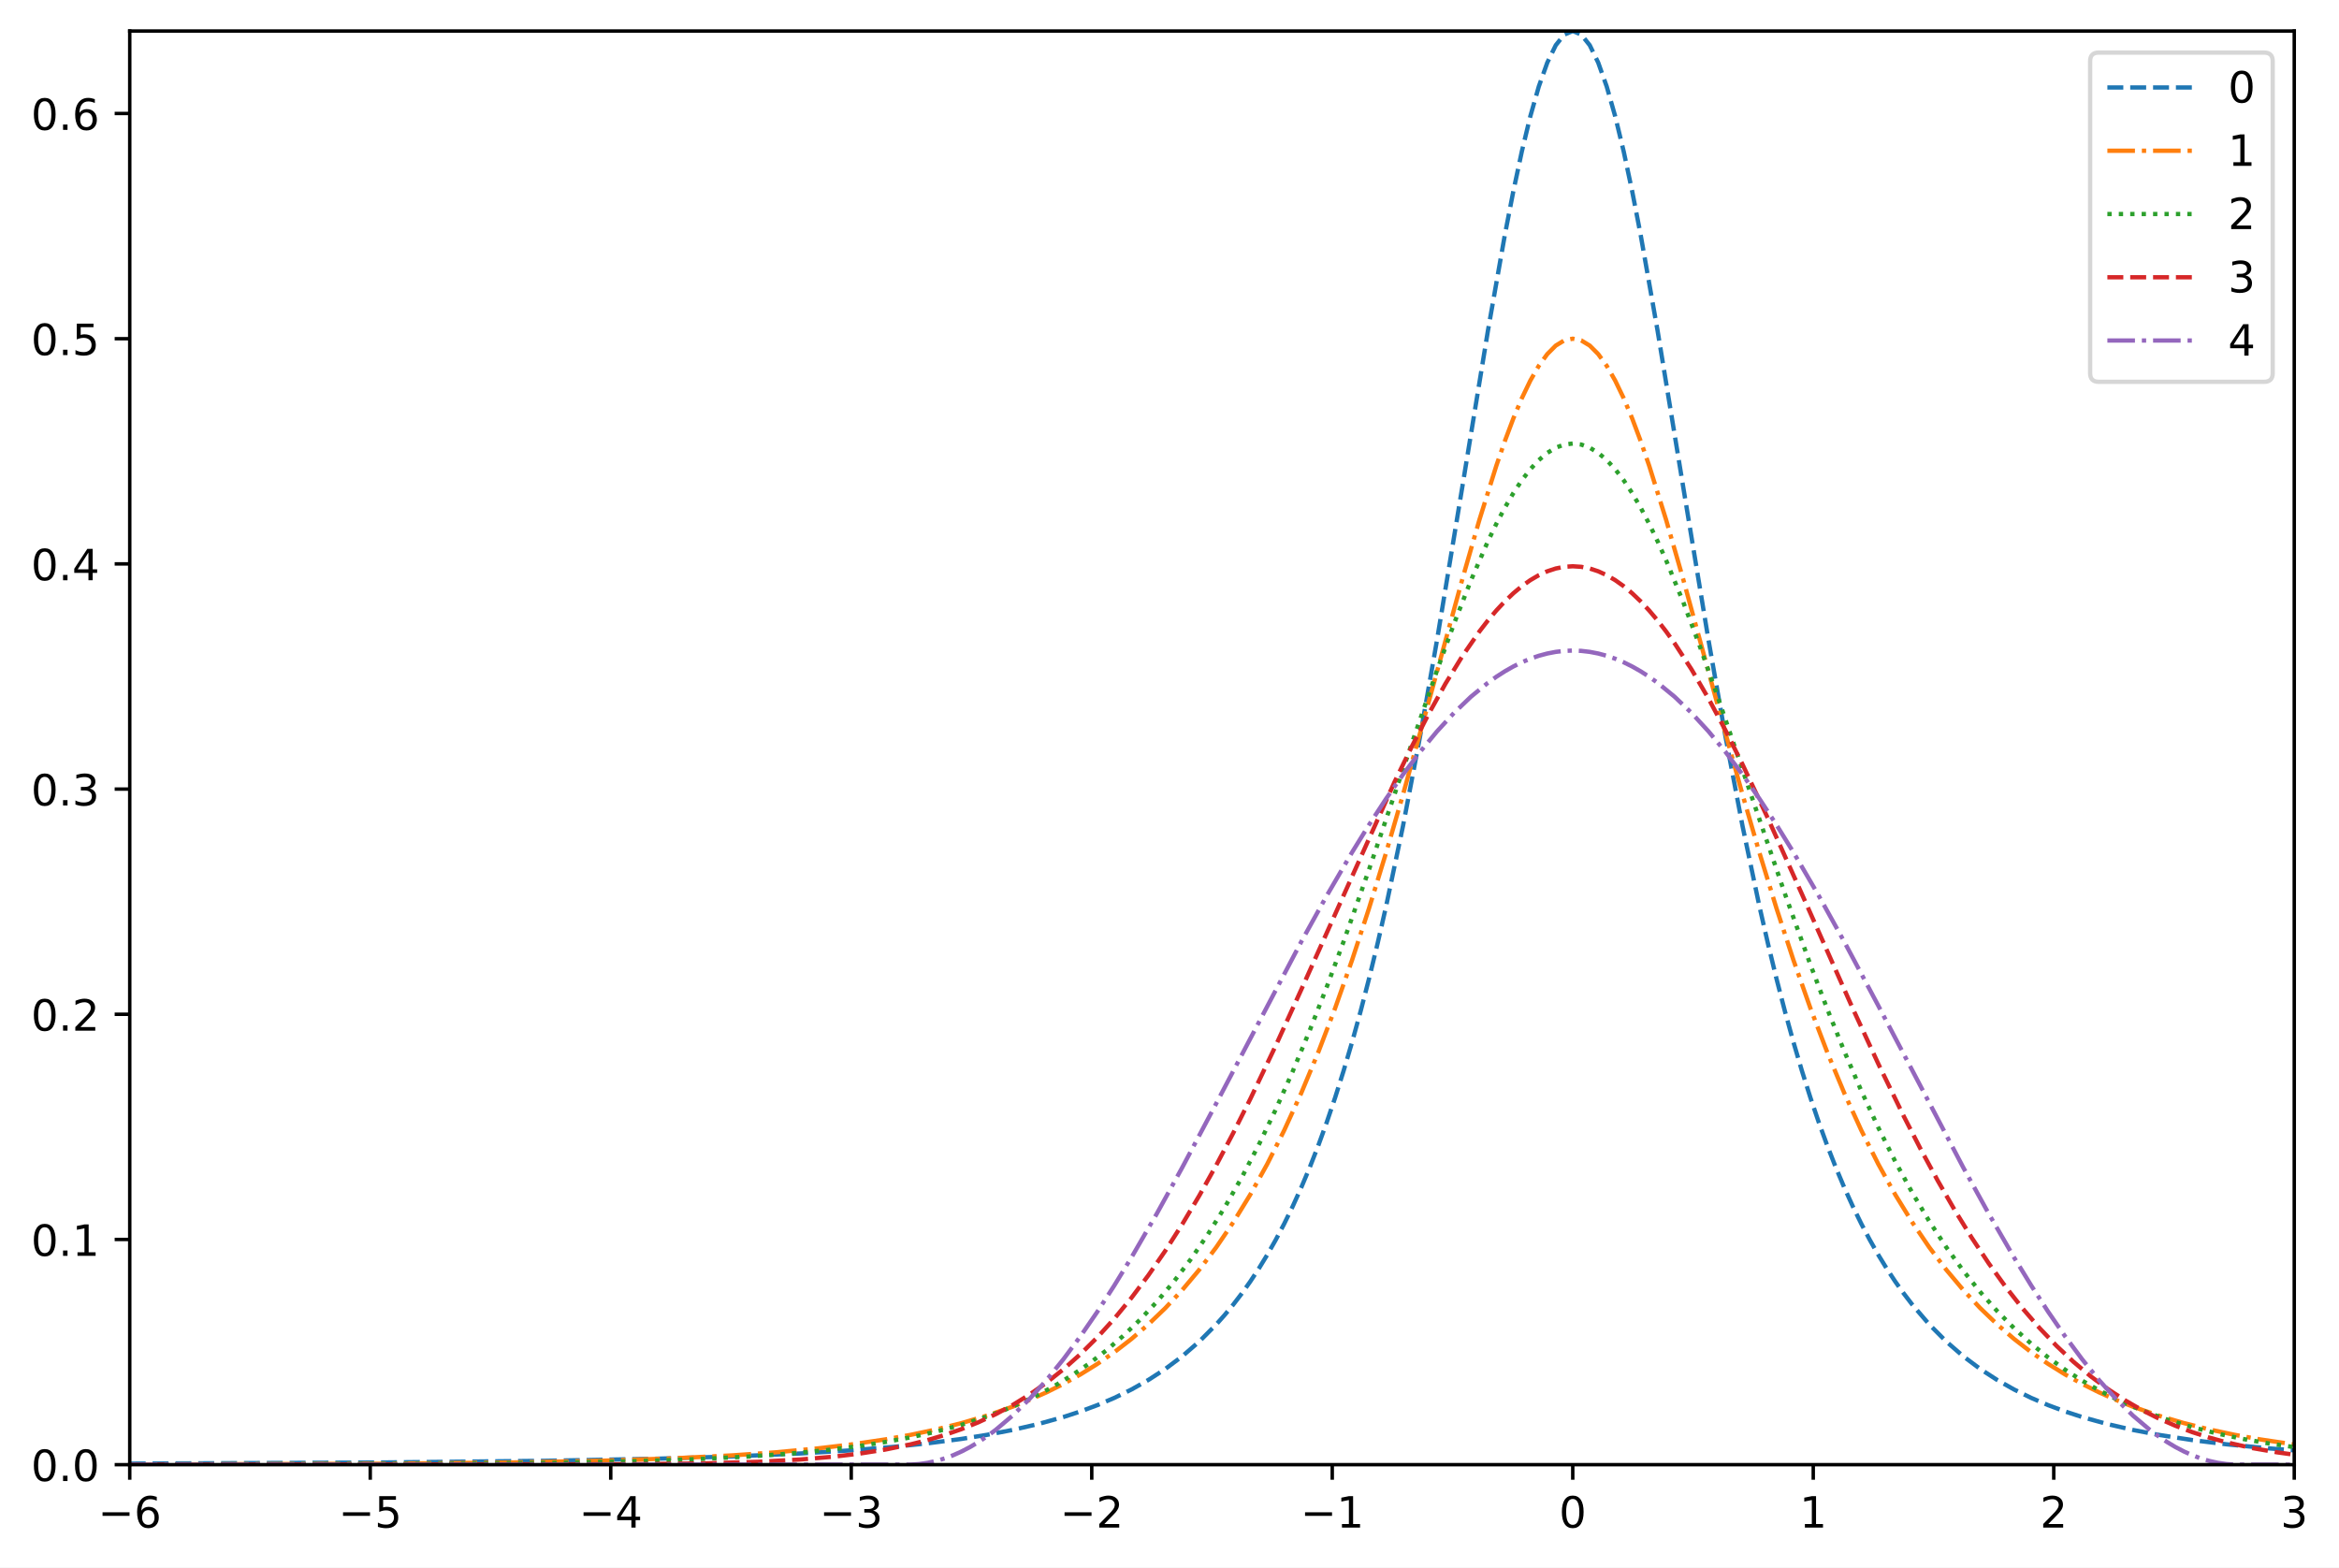
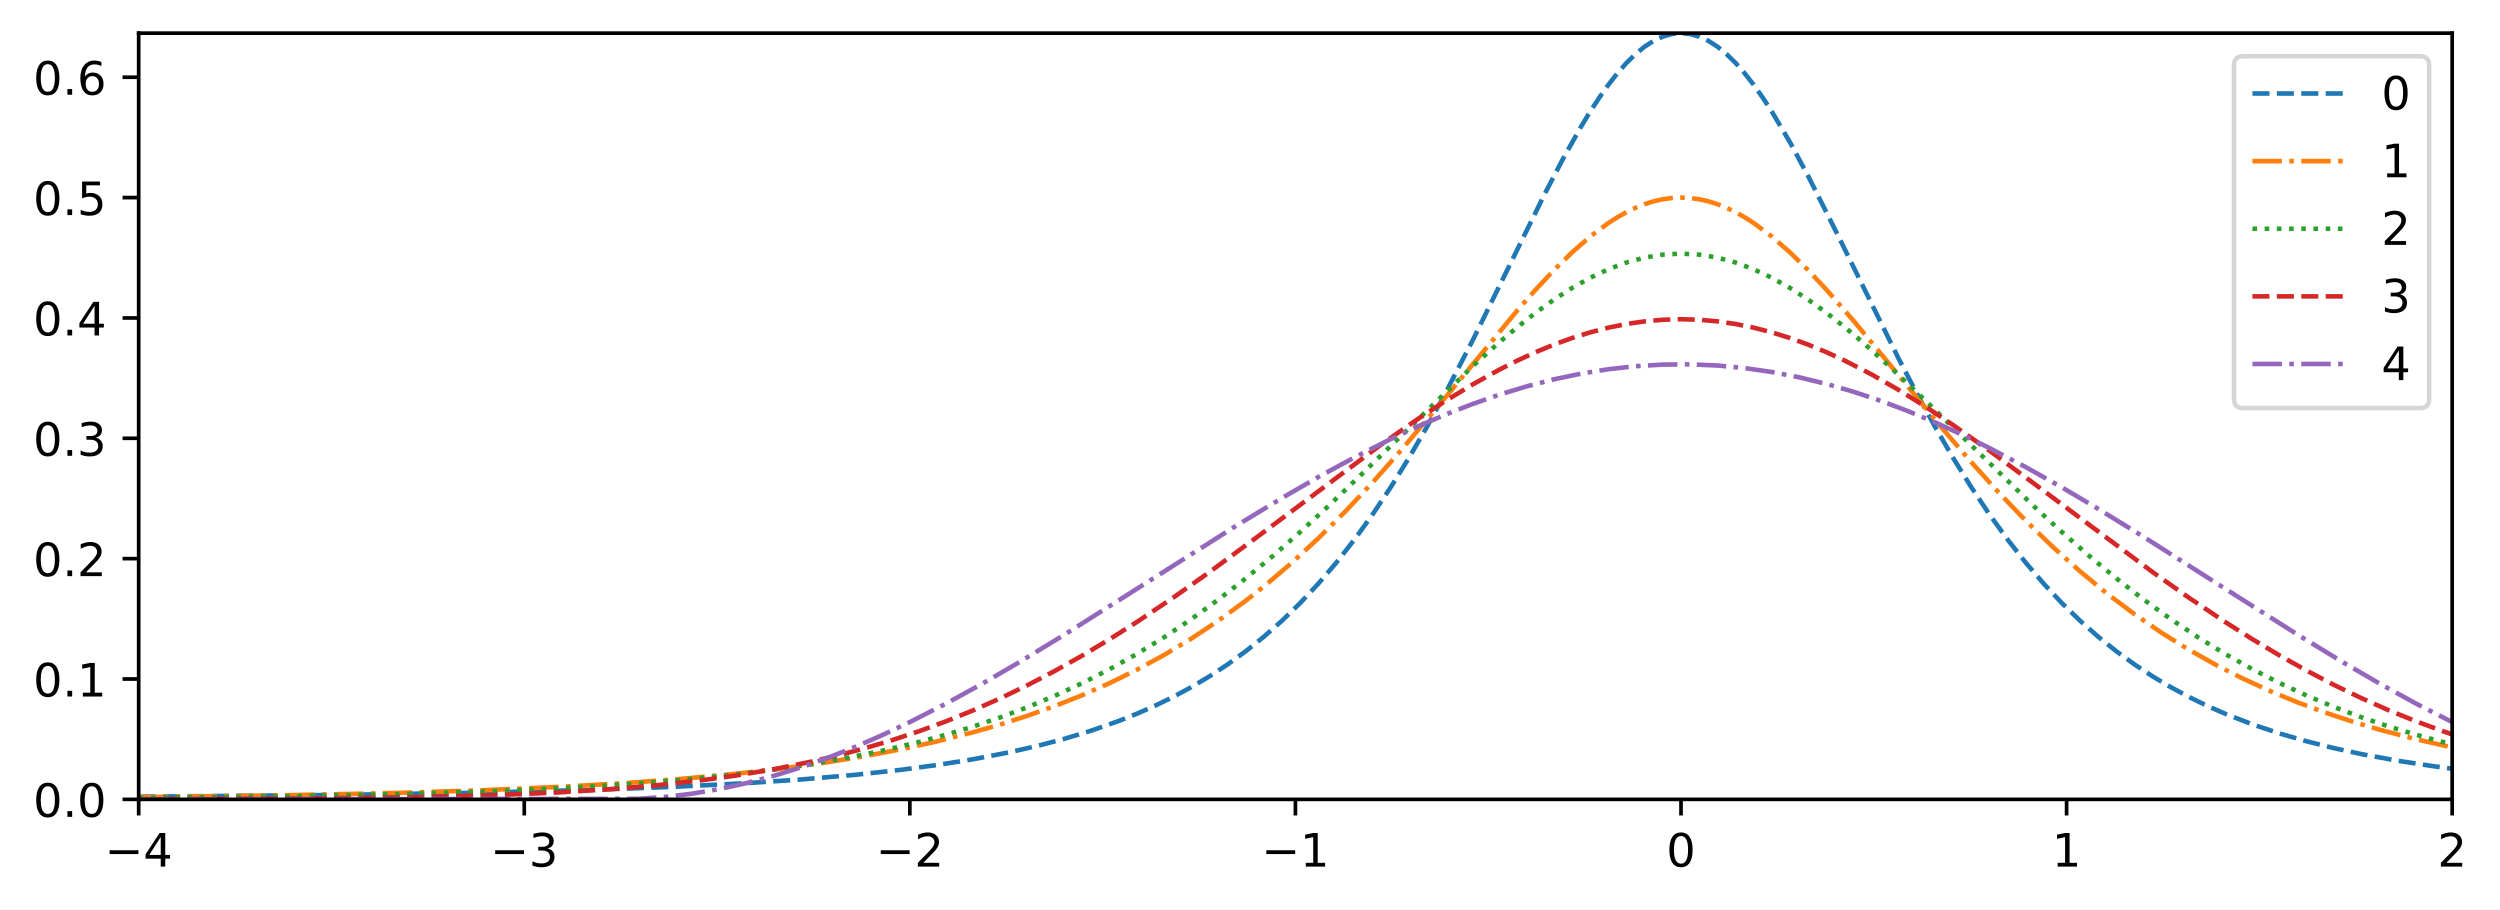
- <svg xmlns="http://www.w3.org/2000/svg" xmlns:xlink="http://www.w3.org/1999/xlink" height="363.718pt" version="1.1" viewBox="0 0 542.684 363.718" width="542.684pt">
+ <svg xmlns="http://www.w3.org/2000/svg" xmlns:xlink="http://www.w3.org/1999/xlink" height="197.398pt" version="1.1" viewBox="0 0 542.684 197.398" width="542.684pt">
  <defs>
    <style type="text/css">
*{stroke-linecap:butt;stroke-linejoin:round;white-space:pre;}
  </style>
  </defs>
  <g id="figure_1">
    <g id="patch_1">
-       <path d="M 0 363.718  L 542.684 363.718  L 542.684 0  L 0 0  z " style="fill:#ffffff;" />
+       <path d="M 0 197.398  L 542.684 197.398  L 542.684 0  L 0 0  z " style="fill:#ffffff;" />
    </g>
    <g id="axes_1">
      <g id="patch_2">
-         <path d="M 30.103 339.84  L 532.303 339.84  L 532.303 7.2  L 30.103 7.2  z " style="fill:#ffffff;" />
+         <path d="M 30.103 173.52  L 532.303 173.52  L 532.303 7.2  L 30.103 7.2  z " style="fill:#ffffff;" />
      </g>
      <g id="matplotlib.axis_1">
        <g id="xtick_1">
          <g id="line2d_1">
            <defs>
-               <path d="M 0 0  L 0 3.5  " id="m14706426e0" style="stroke:#000000;stroke-width:0.8;" />
-             </defs>
-             <g>
-               <use style="stroke:#000000;stroke-width:0.8;" x="30.103" xlink:href="#m14706426e0" y="339.84" />
+               <path d="M 0 0  L 0 3.5  " id="m301bb4b51c" style="stroke:#000000;stroke-width:0.8;" />
+             </defs>
+             <g>
+               <use style="stroke:#000000;stroke-width:0.8;" x="30.103" xlink:href="#m301bb4b51c" y="173.52" />
            </g>
          </g>
          <g id="text_1">
            <defs>
              <path d="M 10.594 35.5  L 73.188 35.5  L 73.188 27.203  L 10.594 27.203  z " id="DejaVuSans-8722" />
-               <path d="M 33.016 40.375  Q 26.375 40.375 22.484 35.828  Q 18.609 31.297 18.609 23.391  Q 18.609 15.531 22.484 10.953  Q 26.375 6.391 33.016 6.391  Q 39.656 6.391 43.531 10.953  Q 47.406 15.531 47.406 23.391  Q 47.406 31.297 43.531 35.828  Q 39.656 40.375 33.016 40.375  z M 52.594 71.297  L 52.594 62.312  Q 48.875 64.062 45.094 64.984  Q 41.312 65.922 37.594 65.922  Q 27.828 65.922 22.672 59.328  Q 17.531 52.734 16.797 39.406  Q 19.672 43.656 24.016 45.922  Q 28.375 48.188 33.594 48.188  Q 44.578 48.188 50.953 41.516  Q 57.328 34.859 57.328 23.391  Q 57.328 12.156 50.688 5.359  Q 44.047 -1.422 33.016 -1.422  Q 20.359 -1.422 13.672 8.266  Q 6.984 17.969 6.984 36.375  Q 6.984 53.656 15.188 63.938  Q 23.391 74.219 37.203 74.219  Q 40.922 74.219 44.703 73.484  Q 48.484 72.75 52.594 71.297  z " id="DejaVuSans-54" />
-             </defs>
-             <g transform="translate(22.73203 354.4384)scale(0.1 -0.1)">
+               <path d="M 37.797 64.312  L 12.891 25.391  L 37.797 25.391  z M 35.203 72.906  L 47.609 72.906  L 47.609 25.391  L 58.016 25.391  L 58.016 17.188  L 47.609 17.188  L 47.609 0  L 37.797 0  L 37.797 17.188  L 4.891 17.188  L 4.891 26.703  z " id="DejaVuSans-52" />
+             </defs>
+             <g transform="translate(22.73203 188.1184)scale(0.1 -0.1)">
              <use xlink:href="#DejaVuSans-8722" />
-               <use x="83.789" xlink:href="#DejaVuSans-54" />
+               <use x="83.789" xlink:href="#DejaVuSans-52" />
            </g>
          </g>
        </g>
        <g id="xtick_2">
          <g id="line2d_2">
            <g>
-               <use style="stroke:#000000;stroke-width:0.8;" x="85.903" xlink:href="#m14706426e0" y="339.84" />
+               <use style="stroke:#000000;stroke-width:0.8;" x="113.803" xlink:href="#m301bb4b51c" y="173.52" />
            </g>
          </g>
          <g id="text_2">
            <defs>
-               <path d="M 10.797 72.906  L 49.516 72.906  L 49.516 64.594  L 19.828 64.594  L 19.828 46.734  Q 21.969 47.469 24.109 47.828  Q 26.266 48.188 28.422 48.188  Q 40.625 48.188 47.75 41.5  Q 54.891 34.812 54.891 23.391  Q 54.891 11.625 47.562 5.094  Q 40.234 -1.422 26.906 -1.422  Q 22.312 -1.422 17.547 -0.641  Q 12.797 0.141 7.719 1.703  L 7.719 11.625  Q 12.109 9.234 16.797 8.062  Q 21.484 6.891 26.703 6.891  Q 35.156 6.891 40.078 11.328  Q 45.016 15.766 45.016 23.391  Q 45.016 31 40.078 35.438  Q 35.156 39.891 26.703 39.891  Q 22.75 39.891 18.812 39.016  Q 14.891 38.141 10.797 36.281  z " id="DejaVuSans-53" />
-             </defs>
-             <g transform="translate(78.53203 354.4384)scale(0.1 -0.1)">
+               <path d="M 40.578 39.312  Q 47.656 37.797 51.625 33  Q 55.609 28.219 55.609 21.188  Q 55.609 10.406 48.188 4.484  Q 40.766 -1.422 27.094 -1.422  Q 22.516 -1.422 17.656 -0.516  Q 12.797 0.391 7.625 2.203  L 7.625 11.719  Q 11.719 9.328 16.594 8.109  Q 21.484 6.891 26.812 6.891  Q 36.078 6.891 40.938 10.547  Q 45.797 14.203 45.797 21.188  Q 45.797 27.641 41.281 31.266  Q 36.766 34.906 28.719 34.906  L 20.219 34.906  L 20.219 43.016  L 29.109 43.016  Q 36.375 43.016 40.234 45.922  Q 44.094 48.828 44.094 54.297  Q 44.094 59.906 40.109 62.906  Q 36.141 65.922 28.719 65.922  Q 24.656 65.922 20.016 65.031  Q 15.375 64.156 9.812 62.312  L 9.812 71.094  Q 15.438 72.656 20.344 73.438  Q 25.25 74.219 29.594 74.219  Q 40.828 74.219 47.359 69.109  Q 53.906 64.016 53.906 55.328  Q 53.906 49.266 50.438 45.094  Q 46.969 40.922 40.578 39.312  z " id="DejaVuSans-51" />
+             </defs>
+             <g transform="translate(106.432 188.1184)scale(0.1 -0.1)">
              <use xlink:href="#DejaVuSans-8722" />
-               <use x="83.789" xlink:href="#DejaVuSans-53" />
+               <use x="83.789" xlink:href="#DejaVuSans-51" />
            </g>
          </g>
        </g>
        <g id="xtick_3">
          <g id="line2d_3">
            <g>
-               <use style="stroke:#000000;stroke-width:0.8;" x="141.703" xlink:href="#m14706426e0" y="339.84" />
+               <use style="stroke:#000000;stroke-width:0.8;" x="197.503" xlink:href="#m301bb4b51c" y="173.52" />
            </g>
          </g>
          <g id="text_3">
            <defs>
-               <path d="M 37.797 64.312  L 12.891 25.391  L 37.797 25.391  z M 35.203 72.906  L 47.609 72.906  L 47.609 25.391  L 58.016 25.391  L 58.016 17.188  L 47.609 17.188  L 47.609 0  L 37.797 0  L 37.797 17.188  L 4.891 17.188  L 4.891 26.703  z " id="DejaVuSans-52" />
-             </defs>
-             <g transform="translate(134.332 354.4384)scale(0.1 -0.1)">
+               <path d="M 19.188 8.297  L 53.609 8.297  L 53.609 0  L 7.328 0  L 7.328 8.297  Q 12.938 14.109 22.625 23.891  Q 32.328 33.688 34.812 36.531  Q 39.547 41.844 41.422 45.531  Q 43.312 49.219 43.312 52.781  Q 43.312 58.594 39.234 62.25  Q 35.156 65.922 28.609 65.922  Q 23.969 65.922 18.812 64.312  Q 13.672 62.703 7.812 59.422  L 7.812 69.391  Q 13.766 71.781 18.938 73  Q 24.125 74.219 28.422 74.219  Q 39.75 74.219 46.484 68.547  Q 53.219 62.891 53.219 53.422  Q 53.219 48.922 51.531 44.891  Q 49.859 40.875 45.406 35.406  Q 44.188 33.984 37.641 27.219  Q 31.109 20.453 19.188 8.297  z " id="DejaVuSans-50" />
+             </defs>
+             <g transform="translate(190.132 188.1184)scale(0.1 -0.1)">
              <use xlink:href="#DejaVuSans-8722" />
-               <use x="83.789" xlink:href="#DejaVuSans-52" />
+               <use x="83.789" xlink:href="#DejaVuSans-50" />
            </g>
          </g>
        </g>
        <g id="xtick_4">
          <g id="line2d_4">
            <g>
-               <use style="stroke:#000000;stroke-width:0.8;" x="197.503" xlink:href="#m14706426e0" y="339.84" />
+               <use style="stroke:#000000;stroke-width:0.8;" x="281.203" xlink:href="#m301bb4b51c" y="173.52" />
            </g>
          </g>
          <g id="text_4">
            <defs>
-               <path d="M 40.578 39.312  Q 47.656 37.797 51.625 33  Q 55.609 28.219 55.609 21.188  Q 55.609 10.406 48.188 4.484  Q 40.766 -1.422 27.094 -1.422  Q 22.516 -1.422 17.656 -0.516  Q 12.797 0.391 7.625 2.203  L 7.625 11.719  Q 11.719 9.328 16.594 8.109  Q 21.484 6.891 26.812 6.891  Q 36.078 6.891 40.938 10.547  Q 45.797 14.203 45.797 21.188  Q 45.797 27.641 41.281 31.266  Q 36.766 34.906 28.719 34.906  L 20.219 34.906  L 20.219 43.016  L 29.109 43.016  Q 36.375 43.016 40.234 45.922  Q 44.094 48.828 44.094 54.297  Q 44.094 59.906 40.109 62.906  Q 36.141 65.922 28.719 65.922  Q 24.656 65.922 20.016 65.031  Q 15.375 64.156 9.812 62.312  L 9.812 71.094  Q 15.438 72.656 20.344 73.438  Q 25.25 74.219 29.594 74.219  Q 40.828 74.219 47.359 69.109  Q 53.906 64.016 53.906 55.328  Q 53.906 49.266 50.438 45.094  Q 46.969 40.922 40.578 39.312  z " id="DejaVuSans-51" />
-             </defs>
-             <g transform="translate(190.132 354.4384)scale(0.1 -0.1)">
+               <path d="M 12.406 8.297  L 28.516 8.297  L 28.516 63.922  L 10.984 60.406  L 10.984 69.391  L 28.422 72.906  L 38.281 72.906  L 38.281 8.297  L 54.391 8.297  L 54.391 0  L 12.406 0  z " id="DejaVuSans-49" />
+             </defs>
+             <g transform="translate(273.832 188.1184)scale(0.1 -0.1)">
              <use xlink:href="#DejaVuSans-8722" />
-               <use x="83.789" xlink:href="#DejaVuSans-51" />
+               <use x="83.789" xlink:href="#DejaVuSans-49" />
            </g>
          </g>
        </g>
        <g id="xtick_5">
          <g id="line2d_5">
            <g>
-               <use style="stroke:#000000;stroke-width:0.8;" x="253.303" xlink:href="#m14706426e0" y="339.84" />
+               <use style="stroke:#000000;stroke-width:0.8;" x="364.903" xlink:href="#m301bb4b51c" y="173.52" />
            </g>
          </g>
          <g id="text_5">
            <defs>
-               <path d="M 19.188 8.297  L 53.609 8.297  L 53.609 0  L 7.328 0  L 7.328 8.297  Q 12.938 14.109 22.625 23.891  Q 32.328 33.688 34.812 36.531  Q 39.547 41.844 41.422 45.531  Q 43.312 49.219 43.312 52.781  Q 43.312 58.594 39.234 62.25  Q 35.156 65.922 28.609 65.922  Q 23.969 65.922 18.812 64.312  Q 13.672 62.703 7.812 59.422  L 7.812 69.391  Q 13.766 71.781 18.938 73  Q 24.125 74.219 28.422 74.219  Q 39.75 74.219 46.484 68.547  Q 53.219 62.891 53.219 53.422  Q 53.219 48.922 51.531 44.891  Q 49.859 40.875 45.406 35.406  Q 44.188 33.984 37.641 27.219  Q 31.109 20.453 19.188 8.297  z " id="DejaVuSans-50" />
-             </defs>
-             <g transform="translate(245.932 354.4384)scale(0.1 -0.1)">
-               <use xlink:href="#DejaVuSans-8722" />
-               <use x="83.789" xlink:href="#DejaVuSans-50" />
+               <path d="M 31.781 66.406  Q 24.172 66.406 20.328 58.906  Q 16.5 51.422 16.5 36.375  Q 16.5 21.391 20.328 13.891  Q 24.172 6.391 31.781 6.391  Q 39.453 6.391 43.281 13.891  Q 47.125 21.391 47.125 36.375  Q 47.125 51.422 43.281 58.906  Q 39.453 66.406 31.781 66.406  z M 31.781 74.219  Q 44.047 74.219 50.516 64.516  Q 56.984 54.828 56.984 36.375  Q 56.984 17.969 50.516 8.266  Q 44.047 -1.422 31.781 -1.422  Q 19.531 -1.422 13.062 8.266  Q 6.594 17.969 6.594 36.375  Q 6.594 54.828 13.062 64.516  Q 19.531 74.219 31.781 74.219  z " id="DejaVuSans-48" />
+             </defs>
+             <g transform="translate(361.7219 188.1184)scale(0.1 -0.1)">
+               <use xlink:href="#DejaVuSans-48" />
            </g>
          </g>
        </g>
        <g id="xtick_6">
          <g id="line2d_6">
            <g>
-               <use style="stroke:#000000;stroke-width:0.8;" x="309.103" xlink:href="#m14706426e0" y="339.84" />
+               <use style="stroke:#000000;stroke-width:0.8;" x="448.603" xlink:href="#m301bb4b51c" y="173.52" />
            </g>
          </g>
          <g id="text_6">
-             <defs>
-               <path d="M 12.406 8.297  L 28.516 8.297  L 28.516 63.922  L 10.984 60.406  L 10.984 69.391  L 28.422 72.906  L 38.281 72.906  L 38.281 8.297  L 54.391 8.297  L 54.391 0  L 12.406 0  z " id="DejaVuSans-49" />
-             </defs>
-             <g transform="translate(301.732 354.4384)scale(0.1 -0.1)">
-               <use xlink:href="#DejaVuSans-8722" />
-               <use x="83.789" xlink:href="#DejaVuSans-49" />
+             <g transform="translate(445.4219 188.1184)scale(0.1 -0.1)">
+               <use xlink:href="#DejaVuSans-49" />
            </g>
          </g>
        </g>
        <g id="xtick_7">
          <g id="line2d_7">
            <g>
-               <use style="stroke:#000000;stroke-width:0.8;" x="364.903" xlink:href="#m14706426e0" y="339.84" />
+               <use style="stroke:#000000;stroke-width:0.8;" x="532.303" xlink:href="#m301bb4b51c" y="173.52" />
            </g>
          </g>
          <g id="text_7">
-             <defs>
-               <path d="M 31.781 66.406  Q 24.172 66.406 20.328 58.906  Q 16.5 51.422 16.5 36.375  Q 16.5 21.391 20.328 13.891  Q 24.172 6.391 31.781 6.391  Q 39.453 6.391 43.281 13.891  Q 47.125 21.391 47.125 36.375  Q 47.125 51.422 43.281 58.906  Q 39.453 66.406 31.781 66.406  z M 31.781 74.219  Q 44.047 74.219 50.516 64.516  Q 56.984 54.828 56.984 36.375  Q 56.984 17.969 50.516 8.266  Q 44.047 -1.422 31.781 -1.422  Q 19.531 -1.422 13.062 8.266  Q 6.594 17.969 6.594 36.375  Q 6.594 54.828 13.062 64.516  Q 19.531 74.219 31.781 74.219  z " id="DejaVuSans-48" />
-             </defs>
-             <g transform="translate(361.7219 354.4384)scale(0.1 -0.1)">
-               <use xlink:href="#DejaVuSans-48" />
-             </g>
-           </g>
-         </g>
-         <g id="xtick_8">
-           <g id="line2d_8">
-             <g>
-               <use style="stroke:#000000;stroke-width:0.8;" x="420.703" xlink:href="#m14706426e0" y="339.84" />
-             </g>
-           </g>
-           <g id="text_8">
-             <g transform="translate(417.5219 354.4384)scale(0.1 -0.1)">
-               <use xlink:href="#DejaVuSans-49" />
-             </g>
-           </g>
-         </g>
-         <g id="xtick_9">
-           <g id="line2d_9">
-             <g>
-               <use style="stroke:#000000;stroke-width:0.8;" x="476.503" xlink:href="#m14706426e0" y="339.84" />
-             </g>
-           </g>
-           <g id="text_9">
-             <g transform="translate(473.3219 354.4384)scale(0.1 -0.1)">
+             <g transform="translate(529.1219 188.1184)scale(0.1 -0.1)">
              <use xlink:href="#DejaVuSans-50" />
-             </g>
-           </g>
-         </g>
-         <g id="xtick_10">
-           <g id="line2d_10">
-             <g>
-               <use style="stroke:#000000;stroke-width:0.8;" x="532.303" xlink:href="#m14706426e0" y="339.84" />
-             </g>
-           </g>
-           <g id="text_10">
-             <g transform="translate(529.1219 354.4384)scale(0.1 -0.1)">
-               <use xlink:href="#DejaVuSans-51" />
            </g>
          </g>
        </g>
      </g>
      <g id="matplotlib.axis_2">
        <g id="ytick_1">
+           <g id="line2d_8">
+             <defs>
+               <path d="M 0 0  L -3.5 0  " id="ma99f7a54d0" style="stroke:#000000;stroke-width:0.8;" />
+             </defs>
+             <g>
+               <use style="stroke:#000000;stroke-width:0.8;" x="30.103" xlink:href="#ma99f7a54d0" y="173.52" />
+             </g>
+           </g>
+           <g id="text_8">
+             <defs>
+               <path d="M 10.688 12.406  L 21 12.406  L 21 0  L 10.688 0  z " id="DejaVuSans-46" />
+             </defs>
+             <g transform="translate(7.2 177.3192)scale(0.1 -0.1)">
+               <use xlink:href="#DejaVuSans-48" />
+               <use x="63.623" xlink:href="#DejaVuSans-46" />
+               <use x="95.41" xlink:href="#DejaVuSans-48" />
+             </g>
+           </g>
+         </g>
+         <g id="ytick_2">
+           <g id="line2d_9">
+             <g>
+               <use style="stroke:#000000;stroke-width:0.8;" x="30.103" xlink:href="#ma99f7a54d0" y="147.395" />
+             </g>
+           </g>
+           <g id="text_9">
+             <g transform="translate(7.2 151.1937)scale(0.1 -0.1)">
+               <use xlink:href="#DejaVuSans-48" />
+               <use x="63.623" xlink:href="#DejaVuSans-46" />
+               <use x="95.41" xlink:href="#DejaVuSans-49" />
+             </g>
+           </g>
+         </g>
+         <g id="ytick_3">
+           <g id="line2d_10">
+             <g>
+               <use style="stroke:#000000;stroke-width:0.8;" x="30.103" xlink:href="#ma99f7a54d0" y="121.269" />
+             </g>
+           </g>
+           <g id="text_10">
+             <g transform="translate(7.2 125.0683)scale(0.1 -0.1)">
+               <use xlink:href="#DejaVuSans-48" />
+               <use x="63.623" xlink:href="#DejaVuSans-46" />
+               <use x="95.41" xlink:href="#DejaVuSans-50" />
+             </g>
+           </g>
+         </g>
+         <g id="ytick_4">
          <g id="line2d_11">
-             <defs>
-               <path d="M 0 0  L -3.5 0  " id="m48f0258d68" style="stroke:#000000;stroke-width:0.8;" />
-             </defs>
-             <g>
-               <use style="stroke:#000000;stroke-width:0.8;" x="30.103" xlink:href="#m48f0258d68" y="339.84" />
+             <g>
+               <use style="stroke:#000000;stroke-width:0.8;" x="30.103" xlink:href="#ma99f7a54d0" y="95.144" />
            </g>
          </g>
          <g id="text_11">
-             <defs>
-               <path d="M 10.688 12.406  L 21 12.406  L 21 0  L 10.688 0  z " id="DejaVuSans-46" />
-             </defs>
-             <g transform="translate(7.2 343.6392)scale(0.1 -0.1)">
-               <use xlink:href="#DejaVuSans-48" />
-               <use x="63.623" xlink:href="#DejaVuSans-46" />
-               <use x="95.41" xlink:href="#DejaVuSans-48" />
-             </g>
-           </g>
-         </g>
-         <g id="ytick_2">
+             <g transform="translate(7.2 98.94276)scale(0.1 -0.1)">
+               <use xlink:href="#DejaVuSans-48" />
+               <use x="63.623" xlink:href="#DejaVuSans-46" />
+               <use x="95.41" xlink:href="#DejaVuSans-51" />
+             </g>
+           </g>
+         </g>
+         <g id="ytick_5">
          <g id="line2d_12">
            <g>
-               <use style="stroke:#000000;stroke-width:0.8;" x="30.103" xlink:href="#m48f0258d68" y="287.589" />
+               <use style="stroke:#000000;stroke-width:0.8;" x="30.103" xlink:href="#ma99f7a54d0" y="69.018" />
            </g>
          </g>
          <g id="text_12">
-             <g transform="translate(7.2 291.3883)scale(0.1 -0.1)">
-               <use xlink:href="#DejaVuSans-48" />
-               <use x="63.623" xlink:href="#DejaVuSans-46" />
-               <use x="95.41" xlink:href="#DejaVuSans-49" />
-             </g>
-           </g>
-         </g>
-         <g id="ytick_3">
+             <g transform="translate(7.2 72.81728)scale(0.1 -0.1)">
+               <use xlink:href="#DejaVuSans-48" />
+               <use x="63.623" xlink:href="#DejaVuSans-46" />
+               <use x="95.41" xlink:href="#DejaVuSans-52" />
+             </g>
+           </g>
+         </g>
+         <g id="ytick_6">
          <g id="line2d_13">
            <g>
-               <use style="stroke:#000000;stroke-width:0.8;" x="30.103" xlink:href="#m48f0258d68" y="235.338" />
+               <use style="stroke:#000000;stroke-width:0.8;" x="30.103" xlink:href="#ma99f7a54d0" y="42.893" />
            </g>
          </g>
          <g id="text_13">
-             <g transform="translate(7.2 239.1373)scale(0.1 -0.1)">
-               <use xlink:href="#DejaVuSans-48" />
-               <use x="63.623" xlink:href="#DejaVuSans-46" />
-               <use x="95.41" xlink:href="#DejaVuSans-50" />
-             </g>
-           </g>
-         </g>
-         <g id="ytick_4">
+             <defs>
+               <path d="M 10.797 72.906  L 49.516 72.906  L 49.516 64.594  L 19.828 64.594  L 19.828 46.734  Q 21.969 47.469 24.109 47.828  Q 26.266 48.188 28.422 48.188  Q 40.625 48.188 47.75 41.5  Q 54.891 34.812 54.891 23.391  Q 54.891 11.625 47.562 5.094  Q 40.234 -1.422 26.906 -1.422  Q 22.312 -1.422 17.547 -0.641  Q 12.797 0.141 7.719 1.703  L 7.719 11.625  Q 12.109 9.234 16.797 8.062  Q 21.484 6.891 26.703 6.891  Q 35.156 6.891 40.078 11.328  Q 45.016 15.766 45.016 23.391  Q 45.016 31 40.078 35.438  Q 35.156 39.891 26.703 39.891  Q 22.75 39.891 18.812 39.016  Q 14.891 38.141 10.797 36.281  z " id="DejaVuSans-53" />
+             </defs>
+             <g transform="translate(7.2 46.6918)scale(0.1 -0.1)">
+               <use xlink:href="#DejaVuSans-48" />
+               <use x="63.623" xlink:href="#DejaVuSans-46" />
+               <use x="95.41" xlink:href="#DejaVuSans-53" />
+             </g>
+           </g>
+         </g>
+         <g id="ytick_7">
          <g id="line2d_14">
            <g>
-               <use style="stroke:#000000;stroke-width:0.8;" x="30.103" xlink:href="#m48f0258d68" y="183.087" />
+               <use style="stroke:#000000;stroke-width:0.8;" x="30.103" xlink:href="#ma99f7a54d0" y="16.767" />
            </g>
          </g>
          <g id="text_14">
-             <g transform="translate(7.2 186.8863)scale(0.1 -0.1)">
-               <use xlink:href="#DejaVuSans-48" />
-               <use x="63.623" xlink:href="#DejaVuSans-46" />
-               <use x="95.41" xlink:href="#DejaVuSans-51" />
-             </g>
-           </g>
-         </g>
-         <g id="ytick_5">
-           <g id="line2d_15">
-             <g>
-               <use style="stroke:#000000;stroke-width:0.8;" x="30.103" xlink:href="#m48f0258d68" y="130.836" />
-             </g>
-           </g>
-           <g id="text_15">
-             <g transform="translate(7.2 134.6353)scale(0.1 -0.1)">
-               <use xlink:href="#DejaVuSans-48" />
-               <use x="63.623" xlink:href="#DejaVuSans-46" />
-               <use x="95.41" xlink:href="#DejaVuSans-52" />
-             </g>
-           </g>
-         </g>
-         <g id="ytick_6">
-           <g id="line2d_16">
-             <g>
-               <use style="stroke:#000000;stroke-width:0.8;" x="30.103" xlink:href="#m48f0258d68" y="78.585" />
-             </g>
-           </g>
-           <g id="text_16">
-             <g transform="translate(7.2 82.38437)scale(0.1 -0.1)">
-               <use xlink:href="#DejaVuSans-48" />
-               <use x="63.623" xlink:href="#DejaVuSans-46" />
-               <use x="95.41" xlink:href="#DejaVuSans-53" />
-             </g>
-           </g>
-         </g>
-         <g id="ytick_7">
-           <g id="line2d_17">
-             <g>
-               <use style="stroke:#000000;stroke-width:0.8;" x="30.103" xlink:href="#m48f0258d68" y="26.334" />
-             </g>
-           </g>
-           <g id="text_17">
-             <g transform="translate(7.2 30.1334)scale(0.1 -0.1)">
+             <defs>
+               <path d="M 33.016 40.375  Q 26.375 40.375 22.484 35.828  Q 18.609 31.297 18.609 23.391  Q 18.609 15.531 22.484 10.953  Q 26.375 6.391 33.016 6.391  Q 39.656 6.391 43.531 10.953  Q 47.406 15.531 47.406 23.391  Q 47.406 31.297 43.531 35.828  Q 39.656 40.375 33.016 40.375  z M 52.594 71.297  L 52.594 62.312  Q 48.875 64.062 45.094 64.984  Q 41.312 65.922 37.594 65.922  Q 27.828 65.922 22.672 59.328  Q 17.531 52.734 16.797 39.406  Q 19.672 43.656 24.016 45.922  Q 28.375 48.188 33.594 48.188  Q 44.578 48.188 50.953 41.516  Q 57.328 34.859 57.328 23.391  Q 57.328 12.156 50.688 5.359  Q 44.047 -1.422 33.016 -1.422  Q 20.359 -1.422 13.672 8.266  Q 6.984 17.969 6.984 36.375  Q 6.984 53.656 15.188 63.938  Q 23.391 74.219 37.203 74.219  Q 40.922 74.219 44.703 73.484  Q 48.484 72.75 52.594 71.297  z " id="DejaVuSans-54" />
+             </defs>
+             <g transform="translate(7.2 20.56631)scale(0.1 -0.1)">
              <use xlink:href="#DejaVuSans-48" />
              <use x="63.623" xlink:href="#DejaVuSans-46" />
              <use x="95.41" xlink:href="#DejaVuSans-54" />
            </g>
          </g>
        </g>
      </g>
+       <g id="line2d_15">
+         <path clip-path="url(#p2120c4fda6)" d="M 30.103 172.944  L 73.43 172.555  L 104.941 172.053  L 128.574 171.454  L 146.298 170.801  L 162.054 170  L 173.87 169.206  L 185.687 168.187  L 195.534 167.112  L 203.411 166.063  L 211.289 164.804  L 219.167 163.288  L 225.075 161.946  L 230.983 160.397  L 236.891 158.603  L 242.8 156.523  L 246.738 154.954  L 250.677 153.221  L 254.616 151.305  L 258.555 149.187  L 262.494 146.845  L 266.433 144.258  L 270.371 141.401  L 274.31 138.248  L 278.249 134.773  L 282.188 130.95  L 286.127 126.752  L 290.065 122.155  L 294.004 117.137  L 297.943 111.682  L 301.882 105.779  L 305.821 99.429  L 309.76 92.645  L 313.698 85.454  L 319.607 74.018  L 327.484 57.993  L 335.362 42.006  L 339.301 34.443  L 343.24 27.429  L 345.209 24.192  L 347.178 21.17  L 349.148 18.388  L 351.117 15.87  L 353.087 13.637  L 355.056 11.71  L 357.025 10.108  L 358.995 8.845  L 360.964 7.934  L 362.934 7.384  L 364.903 7.2  L 366.873 7.384  L 368.842 7.934  L 370.811 8.845  L 372.781 10.108  L 374.75 11.71  L 376.72 13.637  L 378.689 15.87  L 380.658 18.388  L 382.628 21.17  L 384.597 24.192  L 388.536 30.854  L 392.475 38.168  L 398.383 49.917  L 412.169 77.905  L 416.108 85.454  L 420.047 92.645  L 423.985 99.429  L 427.924 105.779  L 431.863 111.682  L 435.802 117.137  L 439.741 122.155  L 443.68 126.752  L 447.618 130.95  L 451.557 134.773  L 455.496 138.248  L 459.435 141.401  L 463.374 144.258  L 467.313 146.845  L 471.251 149.187  L 475.19 151.305  L 479.129 153.221  L 483.068 154.954  L 488.976 157.251  L 494.884 159.23  L 500.793 160.938  L 506.701 162.415  L 512.609 163.694  L 520.487 165.141  L 528.364 166.343  L 532.303 166.867  L 532.303 166.867  " style="fill:none;stroke:#1f77b4;stroke-dasharray:3.7,1.6;stroke-dashoffset:0;" />
+       </g>
+       <g id="line2d_16">
+         <path clip-path="url(#p2120c4fda6)" d="M 30.103 173.032  L 61.614 172.639  L 85.247 172.147  L 104.941 171.533  L 122.665 170.749  L 136.451 169.931  L 148.268 169.04  L 160.084 167.929  L 169.931 166.795  L 179.778 165.433  L 187.656 164.147  L 195.534 162.659  L 203.411 160.936  L 211.289 158.942  L 217.197 157.245  L 223.105 155.355  L 229.014 153.249  L 234.922 150.906  L 240.83 148.302  L 246.738 145.41  L 252.647 142.205  L 258.555 138.659  L 264.463 134.746  L 270.371 130.44  L 274.31 127.341  L 280.218 122.336  L 286.127 116.897  L 292.035 111.024  L 297.943 104.736  L 303.851 98.074  L 311.729 88.732  L 329.454 67.283  L 333.393 62.82  L 337.331 58.621  L 341.27 54.765  L 345.209 51.334  L 349.148 48.402  L 351.117 47.146  L 353.087 46.04  L 355.056 45.092  L 357.025 44.307  L 358.995 43.691  L 360.964 43.249  L 362.934 42.982  L 364.903 42.893  L 366.873 42.982  L 368.842 43.249  L 370.811 43.691  L 372.781 44.307  L 374.75 45.092  L 376.72 46.04  L 378.689 47.146  L 380.658 48.402  L 384.597 51.334  L 388.536 54.765  L 392.475 58.621  L 396.414 62.82  L 402.322 69.589  L 410.2 79.109  L 422.016 93.457  L 427.924 100.333  L 433.833 106.876  L 439.741 113.029  L 445.649 118.758  L 451.557 124.053  L 457.465 128.914  L 463.374 133.356  L 469.282 137.397  L 475.19 141.062  L 481.098 144.378  L 487.007 147.371  L 492.915 150.068  L 498.823 152.496  L 504.731 154.678  L 510.64 156.638  L 516.548 158.397  L 524.425 160.464  L 532.303 162.251  L 532.303 162.251  " style="fill:none;stroke:#ff7f0e;stroke-dasharray:6.4,1.6,1,1.6;stroke-dashoffset:0;" />
+       </g>
+       <g id="line2d_17">
+         <path clip-path="url(#p2120c4fda6)" d="M 30.103 173.186  L 63.583 172.83  L 87.216 172.371  L 106.91 171.765  L 122.665 171.058  L 136.451 170.212  L 148.268 169.265  L 158.115 168.275  L 167.962 167.062  L 175.84 165.899  L 183.717 164.535  L 191.595 162.939  L 199.473 161.076  L 205.381 159.479  L 211.289 157.694  L 217.197 155.701  L 223.105 153.482  L 229.014 151.018  L 234.922 148.29  L 240.83 145.281  L 246.738 141.974  L 252.647 138.358  L 258.555 134.422  L 264.463 130.163  L 270.371 125.584  L 276.28 120.697  L 282.188 115.525  L 288.096 110.101  L 295.974 102.563  L 319.607 79.563  L 325.515 74.258  L 329.454 70.946  L 333.393 67.857  L 337.331 65.028  L 341.27 62.494  L 345.209 60.289  L 349.148 58.44  L 353.087 56.975  L 357.025 55.913  L 360.964 55.27  L 364.903 55.054  L 368.842 55.27  L 372.781 55.913  L 376.72 56.975  L 380.658 58.44  L 384.597 60.289  L 388.536 62.494  L 392.475 65.028  L 396.414 67.857  L 400.353 70.946  L 404.291 74.258  L 410.2 79.563  L 418.077 87.07  L 441.71 110.101  L 447.618 115.525  L 453.527 120.697  L 459.435 125.584  L 465.343 130.163  L 471.251 134.422  L 477.16 138.358  L 483.068 141.974  L 488.976 145.281  L 494.884 148.29  L 500.793 151.018  L 506.701 153.482  L 512.609 155.701  L 518.517 157.694  L 524.425 159.479  L 530.334 161.076  L 532.303 161.569  L 532.303 161.569  " style="fill:none;stroke:#2ca02c;stroke-dasharray:1,1.65;stroke-dashoffset:0;" />
+       </g>
      <g id="line2d_18">
-         <path clip-path="url(#pc6f4d241da)" d="M 30.103 339.597  L 89.185 339.325  L 126.604 338.941  L 152.207 338.461  L 169.931 337.933  L 185.687 337.242  L 197.503 336.514  L 207.35 335.708  L 215.228 334.887  L 223.105 333.859  L 229.014 332.915  L 234.922 331.785  L 240.83 330.425  L 246.738 328.781  L 250.677 327.493  L 254.616 326.022  L 258.555 324.339  L 262.494 322.408  L 266.433 320.188  L 270.371 317.63  L 274.31 314.677  L 278.249 311.261  L 282.188 307.302  L 284.157 305.091  L 286.127 302.709  L 288.096 300.141  L 290.065 297.374  L 292.035 294.39  L 294.004 291.173  L 295.974 287.706  L 297.943 283.968  L 299.913 279.94  L 301.882 275.602  L 303.851 270.931  L 305.821 265.905  L 307.79 260.502  L 309.76 254.7  L 311.729 248.476  L 313.698 241.81  L 315.668 234.682  L 317.637 227.074  L 319.607 218.975  L 321.576 210.373  L 325.515 191.658  L 329.454 170.995  L 333.393 148.61  L 339.301 112.837  L 345.209 76.811  L 349.148 54.509  L 351.117 44.371  L 353.087 35.141  L 355.056 26.989  L 357.025 20.073  L 358.995 14.535  L 360.964 10.49  L 362.934 8.027  L 364.903 7.2  L 366.873 8.027  L 368.842 10.49  L 370.811 14.535  L 372.781 20.073  L 374.75 26.989  L 376.72 35.141  L 378.689 44.371  L 380.658 54.509  L 384.597 76.811  L 390.505 112.837  L 396.414 148.61  L 400.353 170.995  L 404.291 191.658  L 408.23 210.373  L 410.2 218.975  L 412.169 227.074  L 414.138 234.682  L 416.108 241.81  L 418.077 248.476  L 420.047 254.7  L 422.016 260.502  L 423.985 265.905  L 425.955 270.931  L 427.924 275.602  L 429.894 279.94  L 431.863 283.968  L 433.833 287.706  L 435.802 291.173  L 437.771 294.39  L 439.741 297.374  L 441.71 300.141  L 443.68 302.709  L 447.618 307.302  L 451.557 311.261  L 455.496 314.677  L 459.435 317.63  L 463.374 320.188  L 467.313 322.408  L 471.251 324.339  L 475.19 326.022  L 479.129 327.493  L 483.068 328.781  L 488.976 330.425  L 494.884 331.785  L 500.793 332.915  L 508.67 334.138  L 516.548 335.11  L 526.395 336.056  L 532.303 336.514  L 532.303 336.514  " style="fill:none;stroke:#1f77b4;stroke-dasharray:3.7,1.6;stroke-dashoffset:0;" />
+         <path clip-path="url(#p2120c4fda6)" d="M 30.103 173.485  L 69.491 173.314  L 91.155 173.024  L 106.91 172.619  L 120.696 172.043  L 132.513 171.312  L 142.36 170.48  L 152.207 169.392  L 160.084 168.3  L 167.962 166.977  L 175.84 165.391  L 181.748 164.01  L 187.656 162.449  L 193.564 160.696  L 199.473 158.739  L 205.381 156.568  L 211.289 154.176  L 217.197 151.555  L 223.105 148.703  L 229.014 145.62  L 234.922 142.31  L 240.83 138.781  L 246.738 135.045  L 254.616 129.771  L 262.494 124.214  L 272.341 116.973  L 299.913 96.42  L 307.79 90.941  L 313.698 87.082  L 319.607 83.492  L 325.515 80.219  L 329.454 78.235  L 333.393 76.425  L 337.331 74.799  L 341.27 73.367  L 345.209 72.14  L 349.148 71.125  L 353.087 70.328  L 357.025 69.755  L 360.964 69.41  L 364.903 69.294  L 368.842 69.41  L 372.781 69.755  L 376.72 70.328  L 380.658 71.125  L 384.597 72.14  L 388.536 73.367  L 392.475 74.799  L 396.414 76.425  L 400.353 78.235  L 406.261 81.272  L 412.169 84.656  L 418.077 88.341  L 423.985 92.279  L 431.863 97.837  L 441.71 105.11  L 467.313 124.214  L 475.19 129.771  L 483.068 135.045  L 488.976 138.781  L 494.884 142.31  L 500.793 145.62  L 506.701 148.703  L 512.609 151.555  L 518.517 154.176  L 524.425 156.568  L 530.334 158.739  L 532.303 159.415  L 532.303 159.415  " style="fill:none;stroke:#d62728;stroke-dasharray:3.7,1.6;stroke-dashoffset:0;" />
      </g>
      <g id="line2d_19">
-         <path clip-path="url(#pc6f4d241da)" d="M 30.103 339.798  L 89.185 339.618  L 118.727 339.329  L 140.39 338.9  L 156.145 338.375  L 169.931 337.68  L 179.778 336.99  L 189.625 336.08  L 197.503 335.147  L 205.381 333.982  L 211.289 332.922  L 217.197 331.67  L 223.105 330.193  L 229.014 328.449  L 234.922 326.39  L 238.861 324.816  L 242.8 323.057  L 246.738 321.094  L 250.677 318.903  L 254.616 316.457  L 258.555 313.728  L 262.494 310.685  L 266.433 307.291  L 270.371 303.509  L 274.31 299.298  L 278.249 294.612  L 282.188 289.403  L 286.127 283.62  L 290.065 277.21  L 294.004 270.119  L 297.943 262.292  L 301.882 253.681  L 305.821 244.242  L 309.76 233.943  L 313.698 222.773  L 317.637 210.745  L 321.576 197.908  L 325.515 184.362  L 331.423 163.077  L 339.301 134.315  L 343.24 120.627  L 347.178 108.043  L 349.148 102.331  L 351.117 97.095  L 353.087 92.401  L 355.056 88.311  L 357.025 84.88  L 358.995 82.157  L 360.964 80.183  L 362.934 78.986  L 364.903 78.585  L 366.873 78.986  L 368.842 80.183  L 370.811 82.157  L 372.781 84.88  L 374.75 88.311  L 376.72 92.401  L 378.689 97.095  L 380.658 102.331  L 382.628 108.043  L 386.567 120.627  L 390.505 134.315  L 398.383 163.077  L 404.291 184.362  L 408.23 197.908  L 412.169 210.745  L 416.108 222.773  L 420.047 233.943  L 423.985 244.242  L 427.924 253.681  L 431.863 262.292  L 435.802 270.119  L 439.741 277.21  L 443.68 283.62  L 447.618 289.403  L 451.557 294.612  L 455.496 299.298  L 459.435 303.509  L 463.374 307.291  L 467.313 310.685  L 471.251 313.728  L 475.19 316.457  L 479.129 318.903  L 483.068 321.094  L 487.007 323.057  L 490.945 324.816  L 494.884 326.39  L 500.793 328.449  L 506.701 330.193  L 512.609 331.67  L 518.517 332.922  L 524.425 333.982  L 532.303 335.147  L 532.303 335.147  " style="fill:none;stroke:#ff7f0e;stroke-dasharray:6.4,1.6,1,1.6;stroke-dashoffset:0;" />
-       </g>
-       <g id="line2d_20">
-         <path clip-path="url(#pc6f4d241da)" d="M 30.103 339.822  L 99.033 339.673  L 128.574 339.403  L 148.268 339.013  L 162.054 338.546  L 173.87 337.943  L 183.717 337.231  L 191.595 336.475  L 199.473 335.502  L 205.381 334.593  L 211.289 333.498  L 217.197 332.177  L 223.105 330.586  L 229.014 328.673  L 232.953 327.189  L 236.891 325.514  L 240.83 323.626  L 244.769 321.498  L 248.708 319.105  L 252.647 316.416  L 256.585 313.4  L 260.524 310.023  L 264.463 306.249  L 268.402 302.042  L 272.341 297.364  L 276.28 292.176  L 280.218 286.443  L 284.157 280.131  L 288.096 273.211  L 292.035 265.66  L 295.974 257.466  L 299.913 248.626  L 303.851 239.156  L 307.79 229.09  L 311.729 218.483  L 317.637 201.747  L 327.484 172.723  L 333.393 155.604  L 337.331 144.772  L 341.27 134.692  L 345.209 125.616  L 347.178 121.531  L 349.148 117.789  L 351.117 114.415  L 353.087 111.436  L 355.056 108.874  L 357.025 106.75  L 358.995 105.079  L 360.964 103.876  L 362.934 103.151  L 364.903 102.908  L 366.873 103.151  L 368.842 103.876  L 370.811 105.079  L 372.781 106.75  L 374.75 108.874  L 376.72 111.436  L 378.689 114.415  L 380.658 117.789  L 382.628 121.531  L 384.597 125.616  L 386.567 130.013  L 390.505 139.622  L 394.444 150.11  L 398.383 161.224  L 406.261 184.383  L 414.138 207.418  L 420.047 223.85  L 423.985 234.195  L 427.924 243.968  L 431.863 253.126  L 435.802 261.644  L 439.741 269.516  L 443.68 276.749  L 447.618 283.362  L 451.557 289.38  L 455.496 294.836  L 459.435 299.764  L 463.374 304.202  L 467.313 308.188  L 471.251 311.759  L 475.19 314.951  L 479.129 317.799  L 483.068 320.337  L 487.007 322.593  L 490.945 324.598  L 494.884 326.377  L 498.823 327.954  L 502.762 329.35  L 508.67 331.149  L 514.578 332.644  L 520.487 333.886  L 526.395 334.915  L 532.303 335.768  L 532.303 335.768  " style="fill:none;stroke:#2ca02c;stroke-dasharray:1,1.65;stroke-dashoffset:0;" />
-       </g>
-       <g id="line2d_21">
-         <path clip-path="url(#pc6f4d241da)" d="M 30.103 339.84  L 146.298 339.743  L 164.023 339.52  L 175.84 339.17  L 185.687 338.64  L 193.564 337.971  L 199.473 337.267  L 205.381 336.338  L 211.289 335.127  L 215.228 334.13  L 219.167 332.957  L 223.105 331.584  L 227.044 329.987  L 230.983 328.139  L 234.922 326.013  L 238.861 323.582  L 242.8 320.819  L 246.738 317.698  L 250.677 314.192  L 254.616 310.278  L 258.555 305.937  L 262.494 301.151  L 266.433 295.909  L 270.371 290.205  L 274.31 284.04  L 278.249 277.42  L 282.188 270.361  L 286.127 262.889  L 290.065 255.037  L 295.974 242.644  L 301.882 229.682  L 323.545 181.454  L 327.484 173.362  L 331.423 165.727  L 335.362 158.646  L 339.301 152.215  L 343.24 146.521  L 345.209 143.976  L 347.178 141.644  L 349.148 139.535  L 351.117 137.654  L 353.087 136.011  L 355.056 134.609  L 357.025 133.456  L 358.995 132.554  L 360.964 131.907  L 362.934 131.519  L 364.903 131.389  L 366.873 131.519  L 368.842 131.907  L 370.811 132.554  L 372.781 133.456  L 374.75 134.609  L 376.72 136.011  L 378.689 137.654  L 380.658 139.535  L 382.628 141.644  L 384.597 143.976  L 386.567 146.521  L 388.536 149.271  L 392.475 155.344  L 396.414 162.111  L 400.353 169.481  L 404.291 177.358  L 410.2 189.902  L 418.077 207.463  L 429.894 234.052  L 435.802 246.849  L 441.71 259.008  L 445.649 266.675  L 449.588 273.944  L 453.527 280.786  L 457.465 287.18  L 461.404 293.115  L 465.343 298.588  L 469.282 303.6  L 473.221 308.162  L 477.16 312.287  L 481.098 315.994  L 485.037 319.305  L 488.976 322.244  L 492.915 324.837  L 496.854 327.112  L 500.793 329.096  L 504.731 330.815  L 508.67 332.297  L 512.609 333.567  L 516.548 334.649  L 522.456 335.969  L 528.364 336.985  L 532.303 337.524  L 532.303 337.524  " style="fill:none;stroke:#d62728;stroke-dasharray:3.7,1.6;stroke-dashoffset:0;" />
-       </g>
-       <g id="line2d_22">
-         <path clip-path="url(#pc6f4d241da)" d="M 30.103 339.84  L 211.289 339.829  L 213.258 339.697  L 215.228 339.413  L 217.197 338.977  L 219.167 338.392  L 221.136 337.657  L 223.105 336.774  L 225.075 335.744  L 227.044 334.568  L 229.014 333.25  L 230.983 331.79  L 234.922 328.457  L 238.861 324.591  L 242.8 320.216  L 246.738 315.36  L 250.677 310.054  L 254.616 304.334  L 258.555 298.234  L 262.494 291.796  L 268.402 281.592  L 274.31 270.866  L 282.188 256.019  L 301.882 218.558  L 307.79 207.889  L 313.698 197.761  L 317.637 191.383  L 321.576 185.352  L 325.515 179.706  L 329.454 174.482  L 333.393 169.714  L 337.331 165.432  L 341.27 161.664  L 345.209 158.433  L 347.178 157.026  L 349.148 155.761  L 351.117 154.64  L 353.087 153.665  L 355.056 152.837  L 357.025 152.158  L 358.995 151.629  L 360.964 151.25  L 362.934 151.022  L 364.903 150.946  L 366.873 151.022  L 368.842 151.25  L 370.811 151.629  L 372.781 152.158  L 374.75 152.837  L 376.72 153.665  L 378.689 154.64  L 380.658 155.761  L 382.628 157.026  L 384.597 158.433  L 388.536 161.664  L 392.475 165.432  L 396.414 169.714  L 400.353 174.482  L 404.291 179.706  L 408.23 185.352  L 412.169 191.383  L 416.108 197.761  L 422.016 207.889  L 427.924 218.558  L 435.802 233.36  L 455.496 270.866  L 461.404 281.592  L 467.313 291.796  L 471.251 298.234  L 475.19 304.334  L 479.129 310.054  L 483.068 315.36  L 487.007 320.216  L 490.945 324.591  L 494.884 328.457  L 498.823 331.79  L 500.793 333.25  L 502.762 334.568  L 504.731 335.744  L 506.701 336.774  L 508.67 337.657  L 510.64 338.392  L 512.609 338.977  L 514.578 339.413  L 516.548 339.697  L 518.517 339.829  L 532.303 339.84  L 532.303 339.84  " style="fill:none;stroke:#9467bd;stroke-dasharray:6.4,1.6,1,1.6;stroke-dashoffset:0;" />
+         <path clip-path="url(#p2120c4fda6)" d="M 30.103 173.52  L 138.421 173.409  L 144.329 172.999  L 150.237 172.289  L 156.145 171.284  L 162.054 169.989  L 167.962 168.414  L 173.87 166.569  L 179.778 164.464  L 185.687 162.115  L 191.595 159.535  L 197.503 156.742  L 205.381 152.717  L 213.258 148.391  L 221.136 143.812  L 230.983 137.813  L 244.769 129.095  L 268.402 114.094  L 278.249 108.125  L 286.127 103.579  L 294.004 99.291  L 301.882 95.312  L 307.79 92.558  L 313.698 90.02  L 319.607 87.716  L 325.515 85.659  L 331.423 83.863  L 337.331 82.34  L 343.24 81.099  L 349.148 80.148  L 355.056 79.494  L 360.964 79.141  L 366.873 79.09  L 372.781 79.343  L 378.689 79.897  L 384.597 80.749  L 390.505 81.894  L 396.414 83.324  L 402.322 85.031  L 408.23 87.002  L 414.138 89.225  L 420.047 91.687  L 425.955 94.371  L 431.863 97.261  L 439.741 101.399  L 447.618 105.823  L 455.496 110.48  L 465.343 116.548  L 481.098 126.573  L 498.823 137.813  L 508.67 143.812  L 516.548 148.391  L 524.425 152.717  L 532.303 156.742  L 532.303 156.742  " style="fill:none;stroke:#9467bd;stroke-dasharray:6.4,1.6,1,1.6;stroke-dashoffset:0;" />
      </g>
      <g id="patch_3">
-         <path d="M 30.103 339.84  L 30.103 7.2  " style="fill:none;stroke:#000000;stroke-linecap:square;stroke-linejoin:miter;stroke-width:0.8;" />
+         <path d="M 30.103 173.52  L 30.103 7.2  " style="fill:none;stroke:#000000;stroke-linecap:square;stroke-linejoin:miter;stroke-width:0.8;" />
      </g>
      <g id="patch_4">
-         <path d="M 532.303 339.84  L 532.303 7.2  " style="fill:none;stroke:#000000;stroke-linecap:square;stroke-linejoin:miter;stroke-width:0.8;" />
+         <path d="M 532.303 173.52  L 532.303 7.2  " style="fill:none;stroke:#000000;stroke-linecap:square;stroke-linejoin:miter;stroke-width:0.8;" />
      </g>
      <g id="patch_5">
-         <path d="M 30.103 339.84  L 532.303 339.84  " style="fill:none;stroke:#000000;stroke-linecap:square;stroke-linejoin:miter;stroke-width:0.8;" />
+         <path d="M 30.103 173.52  L 532.303 173.52  " style="fill:none;stroke:#000000;stroke-linecap:square;stroke-linejoin:miter;stroke-width:0.8;" />
      </g>
      <g id="patch_6">
        <path d="M 30.103 7.2  L 532.303 7.2  " style="fill:none;stroke:#000000;stroke-linecap:square;stroke-linejoin:miter;stroke-width:0.8;" />
      </g>
      <g id="legend_1">
        <g id="patch_7">
          <path d="M 486.941 88.591  L 525.303 88.591  Q 527.303 88.591 527.303 86.591  L 527.303 14.2  Q 527.303 12.2 525.303 12.2  L 486.941 12.2  Q 484.941 12.2 484.941 14.2  L 484.941 86.591  Q 484.941 88.591 486.941 88.591  z " style="fill:#ffffff;opacity:0.8;stroke:#cccccc;stroke-linejoin:miter;" />
        </g>
-         <g id="line2d_23">
+         <g id="line2d_20">
          <path d="M 488.941 20.298  L 508.941 20.298  " style="fill:none;stroke:#1f77b4;stroke-dasharray:3.7,1.6;stroke-dashoffset:0;" />
        </g>
-         <g id="line2d_24" />
-         <g id="text_18">
+         <g id="line2d_21" />
+         <g id="text_15">
          <g transform="translate(516.9406 23.79844)scale(0.1 -0.1)">
            <use xlink:href="#DejaVuSans-48" />
          </g>
        </g>
-         <g id="line2d_25">
+         <g id="line2d_22">
          <path d="M 488.941 34.977  L 508.941 34.977  " style="fill:none;stroke:#ff7f0e;stroke-dasharray:6.4,1.6,1,1.6;stroke-dashoffset:0;" />
        </g>
-         <g id="line2d_26" />
-         <g id="text_19">
+         <g id="line2d_23" />
+         <g id="text_16">
          <g transform="translate(516.9406 38.47656)scale(0.1 -0.1)">
            <use xlink:href="#DejaVuSans-49" />
          </g>
        </g>
-         <g id="line2d_27">
+         <g id="line2d_24">
          <path d="M 488.941 49.655  L 508.941 49.655  " style="fill:none;stroke:#2ca02c;stroke-dasharray:1,1.65;stroke-dashoffset:0;" />
        </g>
-         <g id="line2d_28" />
-         <g id="text_20">
+         <g id="line2d_25" />
+         <g id="text_17">
          <g transform="translate(516.9406 53.15469)scale(0.1 -0.1)">
            <use xlink:href="#DejaVuSans-50" />
          </g>
        </g>
-         <g id="line2d_29">
+         <g id="line2d_26">
          <path d="M 488.941 64.333  L 508.941 64.333  " style="fill:none;stroke:#d62728;stroke-dasharray:3.7,1.6;stroke-dashoffset:0;" />
        </g>
-         <g id="line2d_30" />
-         <g id="text_21">
+         <g id="line2d_27" />
+         <g id="text_18">
          <g transform="translate(516.9406 67.83281)scale(0.1 -0.1)">
            <use xlink:href="#DejaVuSans-51" />
          </g>
        </g>
-         <g id="line2d_31">
+         <g id="line2d_28">
          <path d="M 488.941 79.011  L 508.941 79.011  " style="fill:none;stroke:#9467bd;stroke-dasharray:6.4,1.6,1,1.6;stroke-dashoffset:0;" />
        </g>
-         <g id="line2d_32" />
-         <g id="text_22">
+         <g id="line2d_29" />
+         <g id="text_19">
          <g transform="translate(516.9406 82.51094)scale(0.1 -0.1)">
            <use xlink:href="#DejaVuSans-52" />
          </g>
        </g>
      </g>
    </g>
  </g>
  <defs>
-     <clipPath id="pc6f4d241da">
-       <rect height="332.64" width="502.2" x="30.103" y="7.2" />
+     <clipPath id="p2120c4fda6">
+       <rect height="166.32" width="502.2" x="30.103" y="7.2" />
    </clipPath>
  </defs>
</svg>
